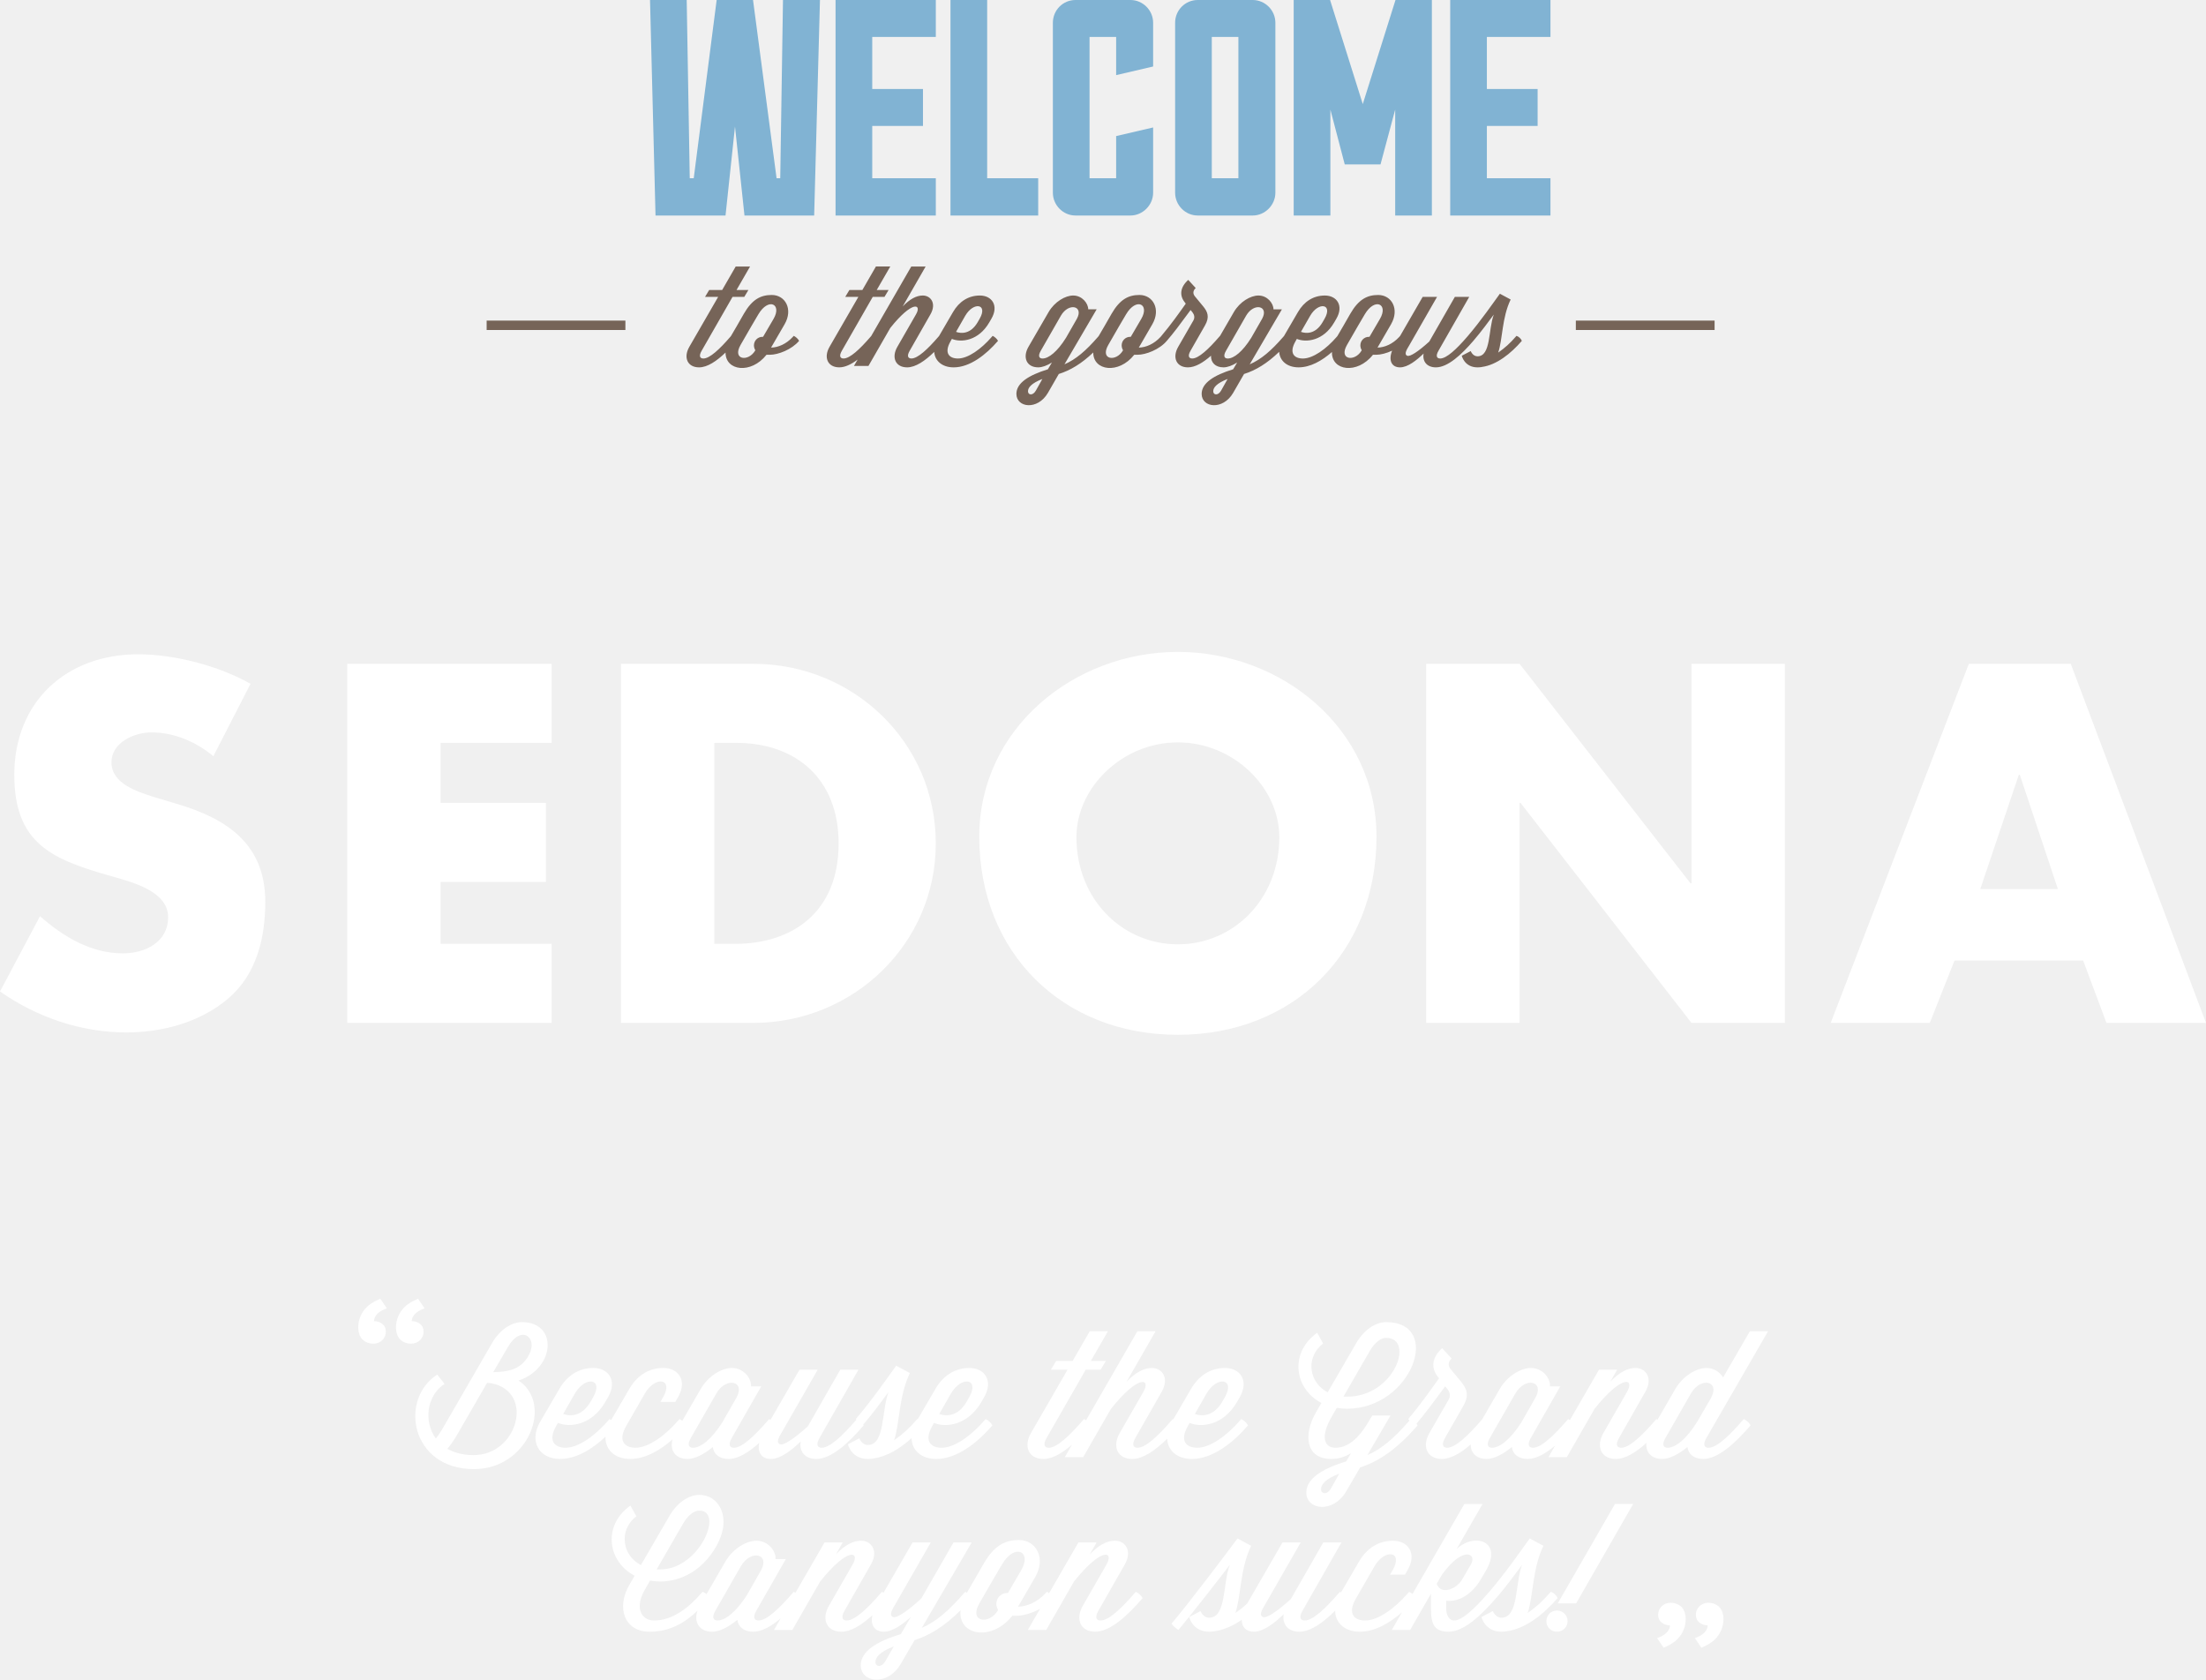
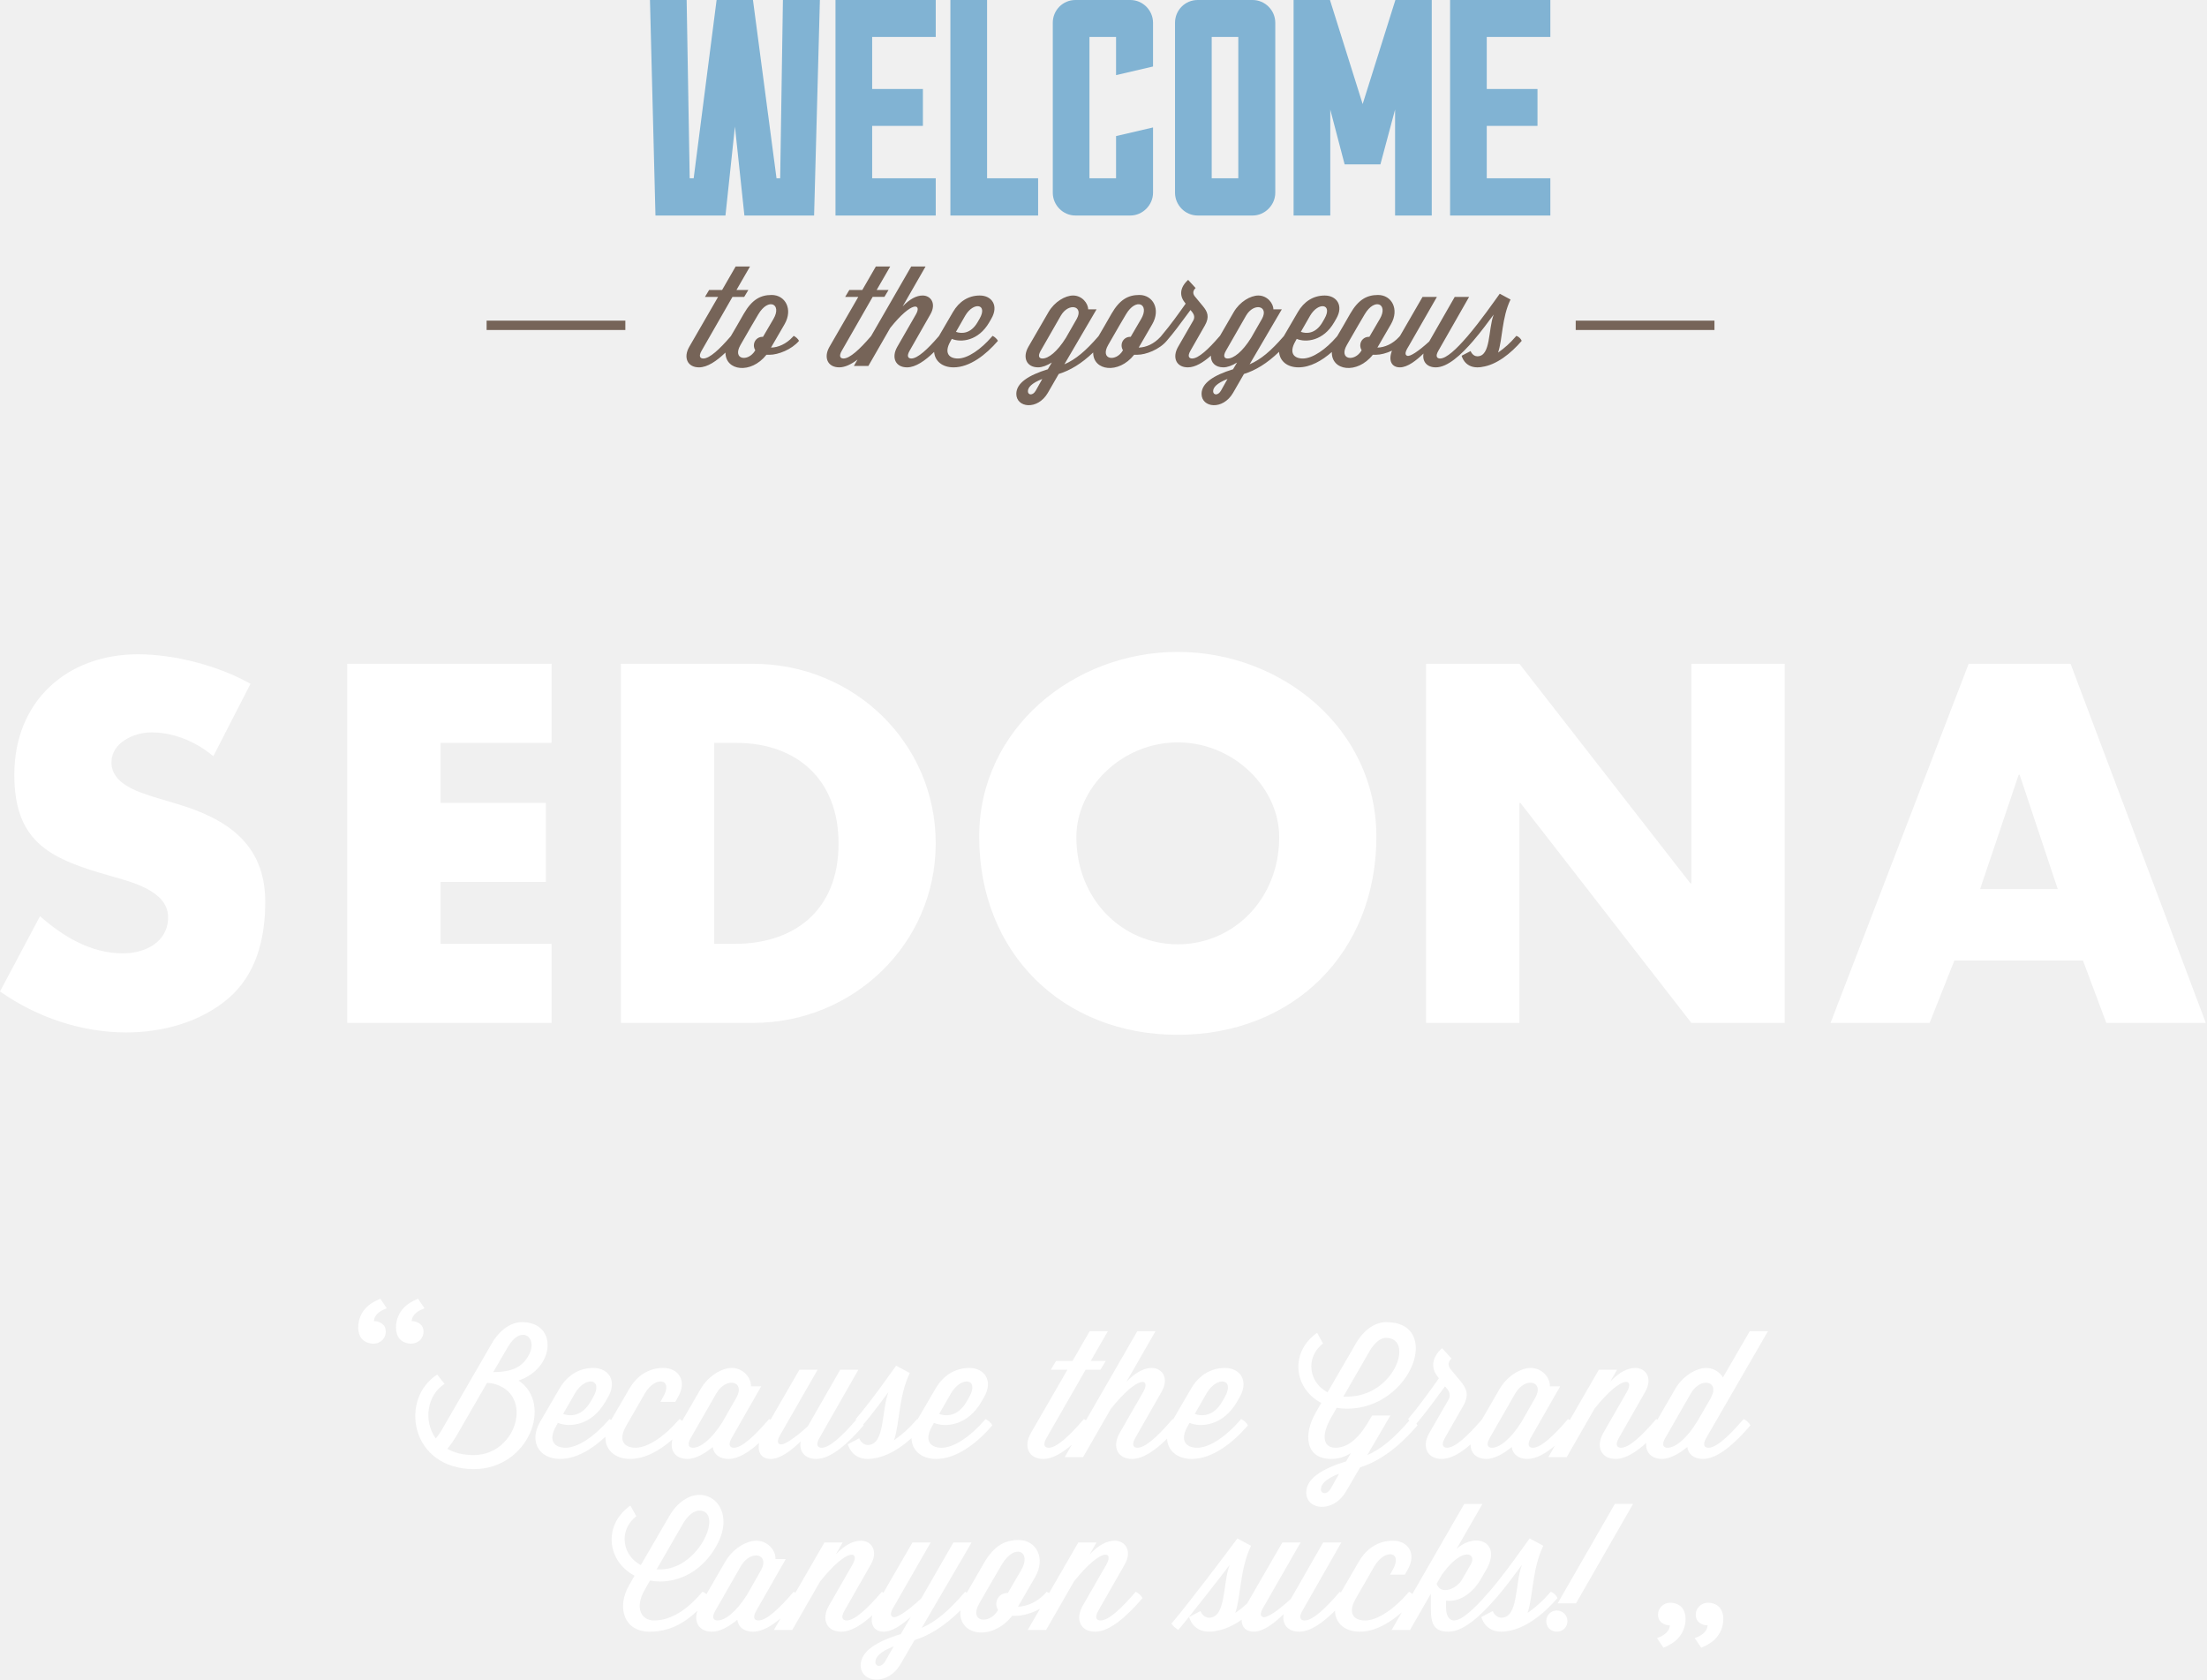
- <svg xmlns="http://www.w3.org/2000/svg" width="459.754" height="350.074">
-   <path d="M165.422 70.001l-.203.229c-1.353 1.469-3.022 2.188-4.521 2.217l2.822-4.865c1.813-3.139.144-6.104-2.679-6.104-2.303 0-4.088.92-5.815 3.916l-1.468 2.562-1.227 2.098-.154.177c-2.159 2.506-4.262 4.491-5.586 4.491-.662 0-1.037-.461-.346-1.641l6.422-11.201h2.446l.864-1.44H153.5l2.822-4.893h-2.994l-2.822 4.895h-2.707l-.864 1.44h2.735l-6.019 10.423c-1.267 2.217-.374 4.262 2.044 4.262 1.739 0 3.662-1.309 5.512-3.084-.006 3.816 5.297 4.562 8.539.463h.661c1.785 0 4.606-1.094 6.134-2.907-.199-.405-.716-.865-1.119-1.038zm-6.392.203h-.145c-.979 0-1.756.806-1.756 1.785 0 .373.115.72.289 1.009l-.029.057c-1.411 2.419-4.838 1.958-3.053-1.151l2.274-3.944 1.44-2.447c2.102-3.569 4.98-2.159 3.166.95l-2.186 3.741zm47.847-.203l-.201.229c-2.16 2.506-4.924 4.491-7.025 4.491-1.844 0-2.938-1.151-1.555-3.569l.287-.52c1.93.807 5.558.432 7.804-3.455l.432-.749c1.612-2.764.058-4.837-2.39-4.837-2.419 0-4.348 1.268-5.615 3.455l-2.906 4.984-.173.199c-2.159 2.504-4.261 4.49-5.586 4.49-.661 0-1.036-.461-.346-1.641l4.319-7.571c1.295-2.274.059-3.916-1.612-3.916-1.296 0-2.679.72-4.175 2.274l4.779-8.32h-2.994l-8.354 14.492-.168.191c-2.159 2.506-4.261 4.491-5.586 4.491-.662 0-1.037-.461-.345-1.641l6.42-11.201h2.447l.864-1.44h-2.476l2.822-4.893h-2.994l-2.822 4.895h-2.706l-.864 1.44h2.735l-6.019 10.423c-1.267 2.217-.373 4.262 2.045 4.262 1.213 0 2.517-.639 3.821-1.627l-.771 1.338h3.022l4.55-7.916c4.606-5.789 6.65-5.039 5.354-2.822l-3.888 6.767c-1.267 2.218-.373 4.263 2.045 4.263 1.781 0 3.757-1.375 5.646-3.217.145 1.864 1.653 3.217 4.055 3.217 3.396 0 6.766-2.649 9.242-5.529-.196-.404-.714-.864-1.118-1.037zm-5.701-4.204c1.729-2.965 4.781-2.477 2.996.634l-.433.749c-1.438 2.447-3.368 2.391-4.491 1.987l1.928-3.37zm114.871 4.204l-.201.229a18.785 18.785 0 01-3.601 3.254c.95-2.851.749-7.228 2.593-11.057l-2.246-1.209c-1.238 1.699-3.944 5.615-6.651 8.782l.001.001-.201.229c-2.158 2.506-4.261 4.491-5.586 4.491-.662 0-1.036-.461-.345-1.641l6.392-11.201h-2.994l-5.326 9.3c-2.274 2.072-4.031 3.225-4.606 2.965-.749-.315 0-1.438.374-2.072l5.845-10.192H296.5l-4.695 8.124-.197.227c-1.354 1.469-3.023 2.188-4.521 2.217l2.821-4.865c1.813-3.139.146-6.104-2.678-6.104-2.304 0-4.089.92-5.815 3.916l-1.469 2.562-1.227 2.097-.154.178c-2.159 2.506-4.924 4.491-7.025 4.491-1.843 0-2.938-1.151-1.555-3.569l.288-.52c1.929.807 5.558.432 7.803-3.455l.433-.749c1.611-2.764.058-4.837-2.391-4.837-2.419 0-4.348 1.268-5.615 3.455l-2.904 4.984-.174.199c-2.477 2.851-4.606 4.691-6.969 5.699l6.709-11.459h-1.757c0-1.238-1.267-2.879-3.138-2.879-1.612 0-3.858 1.268-5.126 3.455l-2.871 4.957-.007-.004-.201.23c-2.159 2.504-4.262 4.49-5.586 4.49-.662 0-1.036-.461-.346-1.641l2.994-5.241c1.036-1.813.547-2.879-.433-4.06l-1.67-2.017c-.433-.547-.433-1.151.173-1.728l-1.555-1.699c-1.699 1.525-1.844 3.225-.777 4.607l.26.346c-1.324 1.872-3.109 4.404-5.068 6.709l.002.004-.2.229c-1.354 1.467-3.022 2.188-4.521 2.217l2.82-4.866c1.814-3.138.145-6.104-2.678-6.104-2.303 0-4.088.922-5.814 3.916l-1.47 2.562-1.228 2.101-.152.175c-2.477 2.851-4.607 4.691-6.969 5.699l6.709-11.459H226.8c0-1.238-1.267-2.879-3.139-2.879-1.611 0-3.857 1.268-5.125 3.455l-4.203 7.256c-1.268 2.217-.375 4.262 2.043 4.262.836 0 1.844-.375 2.852-1.008l-.835 1.41c-4.031 1.238-6.565 2.879-6.565 5.125 0 2.88 4.405 3.484 6.565-.201l2.274-3.945c2.396-.746 4.743-2.155 7.18-4.481-.021 3.832 5.294 4.585 8.539.479h.662c1.785 0 4.607-1.094 6.133-2.908 1.438-1.67 2.562-3.168 4.951-6.42l.402.49c.374.489.52 1.094.174 1.698l-3.168 5.5c-1.268 2.218-.375 4.263 2.045 4.263 1.518 0 3.176-.998 4.801-2.431-.049 1.392.879 2.431 2.598 2.431.835 0 1.843-.375 2.852-1.009L257 76.966c-4.031 1.238-6.563 2.879-6.563 5.125 0 2.88 4.405 3.483 6.563-.201l2.274-3.944c2.44-.762 4.83-2.215 7.315-4.617.133 1.875 1.646 3.236 4.057 3.236 2.438 0 4.859-1.367 6.947-3.201-.117 3.92 5.267 4.721 8.541.58h.662c.938 0 2.158-.309 3.33-.856-.806 2.081-.063 3.478 1.649 3.478 1.642 0 3.483-1.498 4.923-2.879-.288 1.611.662 2.879 2.562 2.879 2.477 0 5.326-2.648 7.804-5.528l-.001-.001c1.697-1.959 3.195-4.059 4.261-5.469-1.181 3.108-.548 8.694-3.397 8.694-1.008 0-1.41-1.094-1.41-1.094l-1.872.979s.547 2.42 3.282 2.42c.287 0 .548-.029.834-.06.029 0 .059-.028.088-.028 3.052-.402 6.074-2.82 8.32-5.441-.172-.461-.691-.922-1.122-1.037zm-42.983-4.204c1.728-2.965 4.778-2.477 2.993.634l-.432.749c-1.439 2.447-3.369 2.391-4.492 1.987l1.931-3.37zm-57.177 15.606c-.633 1.123-1.641.951-1.641.145 0-.777.721-1.67 2.994-2.562l-1.353 2.417zm1.383-6.68c-.662 0-1.037-.461-.346-1.641l4.176-7.285c1.611-2.793 4.809-2.073 3.34.634l-2.273 3.974c-1.816 2.908-3.63 4.318-4.897 4.318zm18.397-4.519h-.145c-.979 0-1.756.806-1.756 1.785 0 .373.115.72.287 1.009l-.028.057c-1.41 2.419-4.837 1.958-3.052-1.151l2.273-3.944 1.439-2.447c2.104-3.569 4.98-2.159 3.168.95l-2.186 3.741zm18.827 11.199c-.634 1.123-1.642.951-1.642.145 0-.777.72-1.67 2.994-2.562l-1.352 2.417zm1.381-6.68c-.662 0-1.035-.461-.346-1.641l4.176-7.285c1.612-2.793 4.809-2.073 3.34.634l-2.274 3.974c-1.813 2.908-3.63 4.318-4.896 4.318zm29.54-4.519h-.145c-.979 0-1.756.806-1.756 1.785 0 .373.115.72.287 1.009l-.028.057c-1.41 2.419-4.837 1.958-3.052-1.151l2.273-3.944 1.439-2.447c2.103-3.569 4.98-2.159 3.168.95l-2.186 3.741zm-183.993-3.381h28.918v1.957h-28.918zm227 0h28.918v1.957h-28.918z" fill="#766458" />
-   <path d="M163.183 0h7.707l-1.209 44.918h-14.525l-1.975-18.545-1.975 18.545h-14.589L135.471 0h7.645l.637 37.152h.828L149.359 0h7.581l4.906 37.152h.765L163.183 0zm31.851 37.152v7.766h-20.896V0h20.896v7.7h-13.251v10.844h10.575v7.7h-10.575v10.908h13.251zm21.339 0v7.766H198.09V0h7.646v37.152h10.637zm16.244-8.791l7.708-1.797v13.604c0 2.567-2.166 4.749-4.714 4.749h-11.469c-2.611 0-4.713-2.182-4.713-4.749V4.749c0-2.632 2.103-4.749 4.713-4.749h11.468c2.548 0 4.714 2.117 4.714 4.749v9.112l-7.708 1.796V7.7h-5.543v29.452h5.543l.001-8.791zM261.089 0c2.549 0 4.715 2.117 4.715 4.749v35.42c0 2.567-2.166 4.749-4.715 4.749h-11.468c-2.61 0-4.714-2.182-4.714-4.749V4.749c0-2.631 2.104-4.749 4.714-4.749h11.468zm-2.994 7.7h-5.543v29.452h5.543V7.7zM290.837 0h7.58v44.918h-7.645V22.844l-3.059 11.422h-7.453l-2.994-11.422v22.074h-7.646V0h7.581l6.816 21.688L290.837 0zm32.297 37.152v7.766h-20.896V0h20.896v7.7h-13.252v10.844h10.575v7.7h-10.575v10.908h13.252z" fill="#81B3D3" />
-   <path d="M44.467 157.61c-3.572-2.979-8.139-4.963-12.902-4.963-3.572 0-8.338 2.084-8.338 6.253 0 4.368 5.261 6.055 8.636 7.146l4.964 1.489c10.422 3.077 18.461 8.337 18.461 20.447 0 7.445-1.787 15.088-7.742 20.15-5.855 4.963-13.697 7.047-21.24 7.047-9.43 0-18.661-3.176-26.305-8.537l8.338-15.682c4.865 4.268 10.621 7.742 17.271 7.742 4.566 0 9.43-2.283 9.43-7.545 0-5.459-7.643-7.344-11.812-8.535-12.208-3.475-20.249-6.65-20.249-21.143 0-15.188 10.818-25.112 25.807-25.112 7.543 0 16.775 2.382 23.426 6.154l-7.745 15.089zm47.365-2.779v12.506h21.937v16.479H91.832v12.9h23.127v16.479H72.377v-74.84h42.582v16.477H91.832zm37.586-16.477h27.594c20.844 0 38.016 16.377 38.016 37.42 0 21.041-17.271 37.42-38.016 37.42h-27.594v-74.84zm19.455 58.364h4.367c11.612 0 21.539-6.352 21.539-20.943 0-13.4-8.834-20.943-21.341-20.943h-4.565v41.886zm138.001-22.333c0 24.219-17.371 41.292-41.393 41.292-24.02 0-41.391-17.072-41.391-41.292 0-22.632 19.852-38.513 41.391-38.513s41.393 15.881 41.393 38.513zm-62.534.099c0 12.904 9.529 22.333 21.141 22.333 11.613 0 21.143-9.43 21.143-22.333 0-10.323-9.527-19.752-21.143-19.752-11.613 0-21.141 9.43-21.141 19.752zm72.899-36.13h19.455l35.635 45.758h.197v-45.758h19.453v74.84h-19.453l-35.635-45.857h-.197v45.857h-19.455v-74.84zm110.107 61.838l-5.16 13.002H381.54l28.785-74.84h21.242l28.188 74.84H439.01l-4.863-13.002h-26.801zm13.6-38.711h-.199l-8.039 23.823h16.178l-7.94-23.823z" fill="#FFF" />
+ <svg xmlns="http://www.w3.org/2000/svg" width="460" height="350" viewBox="0 0 460 350">
+   <path fill="#766458" d="M165.422 70.001l-.203.229c-1.353 1.469-3.022 2.188-4.521 2.217l2.822-4.865c1.813-3.139.144-6.104-2.679-6.104-2.303 0-4.088.92-5.815 3.916l-1.468 2.562-1.227 2.098-.154.177c-2.159 2.506-4.262 4.491-5.586 4.491-.662 0-1.037-.461-.346-1.641l6.422-11.201h2.446l.864-1.44H153.5l2.822-4.893h-2.994l-2.822 4.895h-2.707l-.864 1.44h2.735l-6.019 10.423c-1.267 2.217-.374 4.262 2.044 4.262 1.739 0 3.662-1.309 5.512-3.084-.006 3.816 5.297 4.562 8.539.463h.661c1.785 0 4.606-1.094 6.134-2.907-.199-.405-.716-.865-1.119-1.038zm-6.392.203h-.145c-.979 0-1.756.806-1.756 1.785 0 .373.115.72.289 1.009l-.029.057c-1.411 2.419-4.838 1.958-3.053-1.151l2.274-3.944 1.44-2.447c2.102-3.569 4.98-2.159 3.166.95l-2.186 3.741zm47.847-.203l-.201.229c-2.16 2.506-4.924 4.491-7.025 4.491-1.844 0-2.938-1.151-1.555-3.569l.287-.52c1.93.807 5.558.432 7.804-3.455l.432-.749c1.612-2.764.058-4.837-2.39-4.837-2.419 0-4.348 1.268-5.615 3.455l-2.906 4.984-.173.199c-2.159 2.504-4.261 4.49-5.586 4.49-.661 0-1.036-.461-.346-1.641l4.319-7.571c1.295-2.274.059-3.916-1.612-3.916-1.296 0-2.679.72-4.175 2.274l4.779-8.32h-2.994l-8.354 14.492-.168.191c-2.159 2.506-4.261 4.491-5.586 4.491-.662 0-1.037-.461-.345-1.641l6.42-11.201h2.447l.864-1.44h-2.476l2.822-4.893h-2.994l-2.822 4.895h-2.706l-.864 1.44h2.735l-6.019 10.423c-1.267 2.217-.373 4.262 2.045 4.262 1.213 0 2.517-.639 3.821-1.627l-.771 1.338h3.022l4.55-7.916c4.606-5.789 6.65-5.039 5.354-2.822l-3.888 6.767c-1.267 2.218-.373 4.263 2.045 4.263 1.781 0 3.757-1.375 5.646-3.217.145 1.864 1.653 3.217 4.055 3.217 3.396 0 6.766-2.649 9.242-5.529-.196-.404-.714-.864-1.118-1.037zm-5.701-4.204c1.729-2.965 4.781-2.477 2.996.634l-.433.749c-1.438 2.447-3.368 2.391-4.491 1.987l1.928-3.37zm114.871 4.204l-.201.229a18.785 18.785 0 01-3.601 3.254c.95-2.851.749-7.228 2.593-11.057l-2.246-1.209c-1.238 1.699-3.944 5.615-6.651 8.782l.001.001-.201.229c-2.158 2.506-4.261 4.491-5.586 4.491-.662 0-1.036-.461-.345-1.641l6.392-11.201h-2.994l-5.326 9.3c-2.274 2.072-4.031 3.225-4.606 2.965-.749-.315 0-1.438.374-2.072l5.845-10.192H296.5l-4.695 8.124-.197.227c-1.354 1.469-3.023 2.188-4.521 2.217l2.821-4.865c1.813-3.139.146-6.104-2.678-6.104-2.304 0-4.089.92-5.815 3.916l-1.469 2.562-1.227 2.097-.154.178c-2.159 2.506-4.924 4.491-7.025 4.491-1.843 0-2.938-1.151-1.555-3.569l.288-.52c1.929.807 5.558.432 7.803-3.455l.433-.749c1.611-2.764.058-4.837-2.391-4.837-2.419 0-4.348 1.268-5.615 3.455l-2.904 4.984-.174.199c-2.477 2.851-4.606 4.691-6.969 5.699l6.709-11.459h-1.757c0-1.238-1.267-2.879-3.138-2.879-1.612 0-3.858 1.268-5.126 3.455l-2.871 4.957-.007-.004-.201.23c-2.159 2.504-4.262 4.49-5.586 4.49-.662 0-1.036-.461-.346-1.641l2.994-5.241c1.036-1.813.547-2.879-.433-4.06l-1.67-2.017c-.433-.547-.433-1.151.173-1.728l-1.555-1.699c-1.699 1.525-1.844 3.225-.777 4.607l.26.346c-1.324 1.872-3.109 4.404-5.068 6.709l.002.004-.2.229c-1.354 1.467-3.022 2.188-4.521 2.217l2.82-4.866c1.814-3.138.145-6.104-2.678-6.104-2.303 0-4.088.922-5.814 3.916l-1.47 2.562-1.228 2.101-.152.175c-2.477 2.851-4.607 4.691-6.969 5.699l6.709-11.459H226.8c0-1.238-1.267-2.879-3.139-2.879-1.611 0-3.857 1.268-5.125 3.455l-4.203 7.256c-1.268 2.217-.375 4.262 2.043 4.262.836 0 1.844-.375 2.852-1.008l-.835 1.41c-4.031 1.238-6.565 2.879-6.565 5.125 0 2.88 4.405 3.484 6.565-.201l2.274-3.945c2.396-.746 4.743-2.155 7.18-4.481-.021 3.832 5.294 4.585 8.539.479h.662c1.785 0 4.607-1.094 6.133-2.908 1.438-1.67 2.562-3.168 4.951-6.42l.402.49c.374.489.52 1.094.174 1.698l-3.168 5.5c-1.268 2.218-.375 4.263 2.045 4.263 1.518 0 3.176-.998 4.801-2.431-.049 1.392.879 2.431 2.598 2.431.835 0 1.843-.375 2.852-1.009L257 76.966c-4.031 1.238-6.563 2.879-6.563 5.125 0 2.88 4.405 3.483 6.563-.201l2.274-3.944c2.44-.762 4.83-2.215 7.315-4.617.133 1.875 1.646 3.236 4.057 3.236 2.438 0 4.859-1.367 6.947-3.201-.117 3.92 5.267 4.721 8.541.58h.662c.938 0 2.158-.309 3.33-.856-.806 2.081-.063 3.478 1.649 3.478 1.642 0 3.483-1.498 4.923-2.879-.288 1.611.662 2.879 2.562 2.879 2.477 0 5.326-2.648 7.804-5.528l-.001-.001c1.697-1.959 3.195-4.059 4.261-5.469-1.181 3.108-.548 8.694-3.397 8.694-1.008 0-1.41-1.094-1.41-1.094l-1.872.979s.547 2.42 3.282 2.42c.287 0 .548-.029.834-.06.029 0 .059-.028.088-.028 3.052-.402 6.074-2.82 8.32-5.441-.172-.461-.691-.922-1.122-1.037zm-42.983-4.204c1.728-2.965 4.778-2.477 2.993.634l-.432.749c-1.439 2.447-3.369 2.391-4.492 1.987l1.931-3.37zm-57.177 15.606c-.633 1.123-1.641.951-1.641.145 0-.777.721-1.67 2.994-2.562l-1.353 2.417zm1.383-6.68c-.662 0-1.037-.461-.346-1.641l4.176-7.285c1.611-2.793 4.809-2.073 3.34.634l-2.273 3.974c-1.816 2.908-3.63 4.318-4.897 4.318zm18.397-4.519h-.145c-.979 0-1.756.806-1.756 1.785 0 .373.115.72.287 1.009l-.028.057c-1.41 2.419-4.837 1.958-3.052-1.151l2.273-3.944 1.439-2.447c2.104-3.569 4.98-2.159 3.168.95l-2.186 3.741zm18.827 11.199c-.634 1.123-1.642.951-1.642.145 0-.777.72-1.67 2.994-2.562l-1.352 2.417zm1.381-6.68c-.662 0-1.035-.461-.346-1.641l4.176-7.285c1.612-2.793 4.809-2.073 3.34.634l-2.274 3.974c-1.813 2.908-3.63 4.318-4.896 4.318zm29.54-4.519h-.145c-.979 0-1.756.806-1.756 1.785 0 .373.115.72.287 1.009l-.028.057c-1.41 2.419-4.837 1.958-3.052-1.151l2.273-3.944 1.439-2.447c2.103-3.569 4.98-2.159 3.168.95l-2.186 3.741zm-183.993-3.381h28.918v1.957h-28.918zm227 0h28.918v1.957h-28.918z" />
+   <path fill="#81B3D3" d="M163.183 0h7.707l-1.209 44.918h-14.525l-1.975-18.545-1.975 18.545h-14.589L135.471 0h7.645l.637 37.152h.828L149.359 0h7.581l4.906 37.152h.765L163.183 0zm31.851 37.152v7.766h-20.896V0h20.896v7.7h-13.251v10.844h10.575v7.7h-10.575v10.908h13.251zm21.339 0v7.766H198.09V0h7.646v37.152h10.637zm16.244-8.791l7.708-1.797v13.604c0 2.567-2.166 4.749-4.714 4.749h-11.469c-2.611 0-4.713-2.182-4.713-4.749V4.749c0-2.632 2.103-4.749 4.713-4.749h11.468c2.548 0 4.714 2.117 4.714 4.749v9.112l-7.708 1.796V7.7h-5.543v29.452h5.543l.001-8.791zM261.089 0c2.549 0 4.715 2.117 4.715 4.749v35.42c0 2.567-2.166 4.749-4.715 4.749h-11.468c-2.61 0-4.714-2.182-4.714-4.749V4.749c0-2.631 2.104-4.749 4.714-4.749h11.468zm-2.994 7.7h-5.543v29.452h5.543V7.7zM290.837 0h7.58v44.918h-7.645V22.844l-3.059 11.422h-7.453l-2.994-11.422v22.074h-7.646V0h7.581l6.816 21.688L290.837 0zm32.297 37.152v7.766h-20.896V0h20.896v7.7h-13.252v10.844h10.575v7.7h-10.575v10.908h13.252z" />
+   <path fill="#FFF" d="M44.467 157.61c-3.572-2.979-8.139-4.963-12.902-4.963-3.572 0-8.338 2.084-8.338 6.253 0 4.368 5.261 6.055 8.636 7.146l4.964 1.489c10.422 3.077 18.461 8.337 18.461 20.447 0 7.445-1.787 15.088-7.742 20.15-5.855 4.963-13.697 7.047-21.24 7.047-9.43 0-18.661-3.176-26.305-8.537l8.338-15.682c4.865 4.268 10.621 7.742 17.271 7.742 4.566 0 9.43-2.283 9.43-7.545 0-5.459-7.643-7.344-11.812-8.535-12.208-3.475-20.249-6.65-20.249-21.143 0-15.188 10.818-25.112 25.807-25.112 7.543 0 16.775 2.382 23.426 6.154l-7.745 15.089zm47.365-2.779v12.506h21.937v16.479H91.832v12.9h23.127v16.479H72.377v-74.84h42.582v16.477H91.832zm37.586-16.477h27.594c20.844 0 38.016 16.377 38.016 37.42 0 21.041-17.271 37.42-38.016 37.42h-27.594v-74.84zm19.455 58.364h4.367c11.612 0 21.539-6.352 21.539-20.943 0-13.4-8.834-20.943-21.341-20.943h-4.565v41.886zm138.001-22.333c0 24.219-17.371 41.292-41.393 41.292-24.02 0-41.391-17.072-41.391-41.292 0-22.632 19.852-38.513 41.391-38.513s41.393 15.881 41.393 38.513zm-62.534.099c0 12.904 9.529 22.333 21.141 22.333 11.613 0 21.143-9.43 21.143-22.333 0-10.323-9.527-19.752-21.143-19.752-11.613 0-21.141 9.43-21.141 19.752zm72.899-36.13h19.455l35.635 45.758h.197v-45.758h19.453v74.84h-19.453l-35.635-45.857h-.197v45.857h-19.455v-74.84zm110.107 61.838l-5.16 13.002H381.54l28.785-74.84h21.242l28.188 74.84H439.01l-4.863-13.002h-26.801zm13.6-38.711h-.199l-8.039 23.823h16.178l-7.94-23.823z" />
  <g fill="#FFF">
    <path d="M108.081 287.741c7.658-2.589 8.242-12.181.693-12.181-2.079 0-4.559 1.459-6.272 4.449L92.29 297.66a14.686 14.686 0 01-1.458 2.151c-2.626-3.61-1.86-9.007 1.823-11.378l-1.532-1.934c-7.95 5.069-5.616 19.693 7.659 19.693 11.342.002 16.593-13.6 9.299-18.451zm-9.372 15.535c-2.261 0-4.048-.511-5.47-1.312.656-.767 1.312-1.715 1.896-2.699l6.381-11.05 1.021.108c8.9 1.862 5.362 14.953-3.828 14.953zm4.084-17.286l3.063-5.251c2.771-4.776 6.309-1.969 4.412 1.604-1.456 2.735-3.609 3.574-7.475 3.647z" />
    <path d="M140.161 300.002c-.629 2.248.572 4.076 3.146 4.076 1.531 0 3.428-.984 5.25-2.479.184 1.459 1.351 2.479 3.283 2.479 2.02 0 4.234-1.395 6.393-3.357-.42 2.048.541 3.357 2.41 3.357 2.08 0 4.414-1.896 6.236-3.646-.365 2.042.84 3.646 3.246 3.646 3.137 0 6.747-3.354 9.883-7.002-.025-.05-.068-.102-.101-.151 2.097-2.438 3.946-5.026 5.269-6.777-1.496 3.938-.693 11.014-4.305 11.014-1.275 0-1.787-1.386-1.787-1.386l-2.371 1.24s.693 3.062 4.157 3.062c.365 0 .692-.037 1.058-.072.037 0 .073-.036.109-.036 2.786-.368 5.55-2.064 7.943-4.225.058 2.495 1.994 4.333 5.145 4.333 4.303 0 8.57-3.354 11.707-7.002-.255-.511-.912-1.094-1.422-1.312l-.255.292c-2.735 3.172-6.236 5.688-8.897 5.688-2.334 0-3.721-1.459-1.97-4.521l.365-.657c2.442 1.021 7.038.547 9.883-4.376l.547-.948c2.042-3.501.073-6.127-3.026-6.127-3.063 0-5.508 1.605-7.111 4.376l-3.684 6.318c-.035-.012-.07-.037-.104-.046l-.255.292a23.678 23.678 0 01-4.559 4.121c1.203-3.61.948-9.153 3.282-14.004l-2.844-1.532c-1.568 2.151-4.996 7.111-8.425 11.123.033.046.074.091.111.138l-.136.154c-2.735 3.172-5.397 5.688-7.075 5.688-.838 0-1.312-.583-.438-2.079l8.096-14.187h-3.793l-6.747 11.779c-2.881 2.626-5.104 4.084-5.835 3.756-.947-.401 0-1.823.475-2.625l7.402-12.91h-3.793l-6.036 10.446c-.098-.061-.196-.123-.288-.162l-.255.292c-2.735 3.172-5.397 5.688-7.075 5.688-.838 0-1.312-.583-.438-2.079l6.127-10.722h-2.152c.146-1.605-1.494-3.83-3.975-3.83-2.042 0-4.887 1.605-6.491 4.376l-3.846 6.637a2.85 2.85 0 00-.577-.364l-.255.292c-2.735 3.172-6.236 5.688-8.897 5.688-2.334 0-3.721-1.459-1.971-4.521l3.902-6.783c2.188-3.756 6.054-3.136 3.791.802l-.547.948h3.101l.547-.948c2.042-3.501.073-6.127-3.026-6.127-3.063 0-5.508 1.605-7.111 4.376l-3.77 6.467a2.414 2.414 0 00-.348-.194l-.255.292c-2.735 3.172-6.236 5.688-8.897 5.688-2.335 0-3.721-1.459-1.971-4.521l.365-.657c2.443 1.021 7.039.547 9.883-4.376l.547-.948c2.042-3.501.073-6.127-3.027-6.127-3.062 0-5.507 1.605-7.11 4.376l-3.976 6.819c-2.371 4.048-.328 7.768 4.157 7.768 3.341 0 6.657-2.023 9.442-4.635-.098 2.646 1.865 4.635 5.141 4.635 3.1.005 6.176-1.735 8.828-4.071zm58.029-9.563c2.188-3.756 6.054-3.136 3.791.802l-.547.948c-1.822 3.1-4.267 3.027-5.688 2.516l2.444-4.266zm-54.191 9.227l5.288-9.227c2.042-3.538 6.09-2.626 4.229.802l-2.953 5.18c-2.297 3.609-4.56 5.323-6.127 5.323-.837 0-1.312-.583-.437-2.078zm-24.184-9.227c2.188-3.756 6.054-3.136 3.791.802l-.547.948c-1.822 3.1-4.267 3.027-5.688 2.516l2.444-4.266zm128.584 13.639c4.303 0 8.571-3.354 11.706-7.002-.254-.511-.91-1.094-1.422-1.312l-.254.292c-2.736 3.172-6.236 5.688-8.899 5.688-2.334 0-3.721-1.459-1.971-4.521l.365-.657c2.444 1.021 7.038.547 9.883-4.376l.547-.948c2.043-3.501.074-6.127-3.027-6.127-3.061 0-5.505 1.605-7.11 4.376l-3.693 6.336c-.037-.019-.077-.048-.113-.063l-.256.292c-2.734 3.172-5.396 5.688-7.074 5.688-.839 0-1.312-.583-.438-2.079l5.47-9.591c1.642-2.881.073-4.96-2.042-4.96-1.643 0-3.393.912-5.288 2.881l6.054-10.54h-3.793l-10.697 18.56a2.47 2.47 0 00-.434-.251l-.256.292c-2.735 3.172-5.396 5.688-7.075 5.688-.838 0-1.312-.583-.438-2.079l8.133-14.187h3.101l1.095-1.823h-3.137l3.574-6.2h-3.793l-3.574 6.2h-3.428l-1.094 1.823h3.463l-7.622 13.204c-1.604 2.808-.474 5.396 2.589 5.396 1.885 0 3.941-1.216 5.962-2.975l-1.504 2.61h3.83l5.762-10.029c5.835-7.33 8.425-6.382 6.783-3.574l-4.923 8.571c-1.604 2.808-.475 5.396 2.589 5.396 2.305 0 4.864-1.812 7.304-4.221.111 2.441 2.041 4.222 5.145 4.222zm3.063-13.639c2.188-3.756 6.055-3.136 3.793.802l-.547.948c-1.824 3.1-4.268 3.027-5.69 2.516l2.444-4.266zm111.955 5.326l-.256.292c-2.732 3.172-5.396 5.688-7.074 5.688-.838 0-1.312-.583-.438-2.079l12.838-22.209h-3.793l-5.58 9.628c-.656-1.058-1.896-1.97-3.465-1.97-2.043 0-4.887 1.605-6.492 4.376l-3.711 6.406c-.08-.047-.162-.101-.236-.133l-.256.292c-2.734 3.172-5.396 5.688-7.074 5.688-.84 0-1.312-.583-.438-2.079l5.469-9.591c1.643-2.881.074-4.96-2.041-4.96-1.643 0-3.355.875-5.252 2.845l1.422-2.479h-3.793l-6.061 10.487a2.476 2.476 0 00-.361-.203l-.256.292c-2.734 3.172-5.396 5.688-7.074 5.688-.838 0-1.312-.583-.438-2.079l6.127-10.722h-2.152c.146-1.604-1.494-3.83-3.975-3.83-2.043 0-4.889 1.605-6.492 4.376l-3.666 6.329-.207.235c-2.734 3.172-5.396 5.688-7.074 5.688-.838 0-1.312-.583-.438-2.079l3.793-6.637c1.312-2.298.691-3.646-.547-5.142l-2.115-2.554c-.547-.692-.547-1.458.219-2.188l-1.969-2.151c-2.152 1.934-2.334 4.084-.986 5.835l.33.438c-1.678 2.371-3.939 5.58-6.42 8.497.074.107.164.215.258.321-3.125 3.593-5.781 5.918-8.762 7.191l4.812-8.242H286l-.4.657c-2.006 3.537-4.305 6.054-7.258 6.054-2.59 0-3.062-2.589-.803-6.455l1.059-1.859c.691.108 1.387.183 2.15.183 13.494 0 20.021-18.052 8.135-18.052-2.08 0-4.561 1.459-6.273 4.449l-5.908 10.175c-2.225-1.167-3.391-3.282-3.391-5.397 0-1.75.803-3.501 2.441-4.776l-1.238-2.226c-2.699 1.934-3.902 4.522-3.902 7.075 0 3.027 1.715 5.944 4.777 7.549l-1.131 1.97c-2.662 4.595-2.188 9.7 3.174 9.7 1.604 0 2.953-.474 4.121-1.204l-.986 1.715c-5.141 1.567-8.314 3.646-8.314 6.49 0 3.647 5.58 4.413 8.314-.255l2.918-4.996c3.939-1.239 7.805-3.938 11.963-8.752a2.235 2.235 0 00-.236-.356c1.684-1.979 3.113-3.889 5.971-7.775l.51.62c.475.62.656 1.386.219 2.152l-4.012 6.963c-1.605 2.808-.475 5.396 2.59 5.396 1.906 0 3.988-1.244 6.033-3.036-.045 1.745 1.148 3.036 3.311 3.036 1.531 0 3.428-.984 5.25-2.479.184 1.459 1.352 2.479 3.283 2.479 1.816 0 3.791-1.129 5.742-2.785l-1.398 2.421h3.828l5.799-10.103c5.799-7.257 8.389-6.309 6.746-3.501l-4.922 8.571c-1.604 2.808-.475 5.396 2.588 5.396 2.018 0 4.227-1.388 6.381-3.346-.201 1.901 1.008 3.346 3.295 3.346 1.531 0 3.428-.984 5.252-2.479.182 1.459 1.35 2.479 3.281 2.479 3.137 0 6.746-3.354 9.883-7.002-.257-.506-.913-1.09-1.425-1.307zm-77.962-14.151c1.131-1.933 2.371-2.771 3.43-2.771 6.018 0 1.787 12.253-8.133 12.253h-.766l5.469-9.482zm-8.059 28.591c-.801 1.422-2.078 1.204-2.078.184 0-.985.875-2.115 3.793-3.246l-1.715 3.062zm39.693-13.784c-2.299 3.609-4.559 5.323-6.127 5.323-.84 0-1.312-.583-.438-2.079l5.287-9.227c2.043-3.538 6.09-2.626 4.23.802l-2.952 5.181zm36.702-.22c-2.299 3.756-4.633 5.543-6.236 5.543-.838 0-1.312-.583-.438-2.079l5.287-9.227c2.043-3.538 6.09-2.626 4.23.802h.035l-2.878 4.961zm-117.078 35.563l-.255.293c-2.734 3.172-5.396 5.688-7.074 5.688-.84 0-1.312-.583-.438-2.079l5.471-9.591c1.642-2.881.072-4.96-2.043-4.96-1.642 0-3.354.875-5.251 2.845l1.422-2.479h-3.793l-6.111 10.574a2.721 2.721 0 00-.484-.291l-.256.293c-1.713 1.858-3.829 2.771-5.725 2.808l3.573-6.163c2.297-3.976.183-7.73-3.392-7.73-2.918 0-5.178 1.167-7.367 4.96l-1.86 3.245-1.626 2.781a2.407 2.407 0 00-.343-.192l-.255.293c-3.137 3.608-5.799 5.942-8.789 7.221l10.395-17.797h-3.793l-6.709 11.67c-2.918 2.698-5.179 4.193-5.908 3.865-.948-.4 0-1.823.474-2.625l7.403-12.91h-3.793l-6.051 10.47a2.584 2.584 0 00-.332-.187l-.255.293c-2.735 3.172-5.397 5.688-7.075 5.688-.838 0-1.312-.583-.438-2.079l5.47-9.591c1.642-2.881.073-4.96-2.042-4.96-1.641 0-3.355.875-5.251 2.845l1.423-2.479h-3.794l-6.062 10.486a2.521 2.521 0 00-.36-.203l-.255.293c-2.734 3.172-5.396 5.688-7.075 5.688-.838 0-1.312-.583-.438-2.079l6.128-10.721h-2.152c.146-1.604-1.495-3.83-3.976-3.83-2.041 0-4.887 1.605-6.49 4.377l-3.918 6.763c-.26-.235-.559-.417-.831-.49l-.255.293c-2.735 3.172-6.09 5.688-9.848 5.688-2.588 0-4.156-2.589-1.896-6.455l1.058-1.859c.693.108 1.387.184 2.151.184 4.048 0 8.644-2.08 11.634-7.295 1.057-1.859 1.531-3.609 1.531-5.104 0-3.429-2.225-5.652-5.032-5.652-2.079 0-4.559 1.459-6.272 4.449l-5.908 10.175c-2.225-1.167-3.393-3.282-3.393-5.397 0-1.75.803-3.501 2.443-4.776l-1.24-2.226c-2.699 1.935-3.902 4.521-3.902 7.075 0 3.026 1.715 5.944 4.777 7.549l-1.13 1.971c-2.661 4.595-1.094 9.699 4.267 9.699 4.242 0 7.354-1.889 9.969-4.372-.826 2.384.374 4.372 3.059 4.372 1.532 0 3.428-.984 5.252-2.479.182 1.459 1.35 2.479 3.281 2.479 1.816 0 3.792-1.129 5.742-2.783l-1.398 2.42h3.829l5.798-10.103c5.799-7.258 8.389-6.31 6.748-3.502l-4.923 8.568c-1.604 2.809-.474 5.396 2.589 5.396 2.041 0 4.282-1.425 6.465-3.423-.455 2.086.508 3.423 2.397 3.423 1.824 0 3.901-1.531 5.616-3.062l-2.079 3.574c-5.142 1.53-8.351 3.646-8.351 6.49 0 3.647 5.58 4.413 8.313-.255l2.917-4.996c3.171-.998 6.297-2.965 9.562-6.195-.523 5.297 6.533 6.505 10.787 1.126h.838c1.385 0 3.26-.523 4.953-1.455l-2.55 4.41h3.83l5.798-10.103c5.799-7.258 8.389-6.31 6.747-3.502l-4.923 8.571c-1.604 2.809-.475 5.396 2.59 5.396 3.137 0 6.746-3.354 9.883-7.002-.256-.513-.912-1.097-1.423-1.315zm-94.387-14.15c1.13-1.933 2.371-2.771 3.428-2.771 1.423 0 2.079.947 2.079 2.334 0 3.538-4.303 9.919-10.211 9.919h-.766l5.47-9.482zm13.355 14.807c-2.297 3.609-4.559 5.323-6.127 5.323-.838 0-1.312-.583-.438-2.079l5.288-9.227c2.042-3.537 6.09-2.625 4.229.803l-2.952 5.18zm28.851 13.783c-.803 1.423-2.079 1.204-2.079.185 0-.985.912-2.115 3.829-3.246l-1.75 3.061zm25.528-14.184h-.184c-1.24 0-2.225 1.021-2.225 2.262 0 .475.146.911.365 1.275l-.037.073c-1.786 3.062-6.127 2.479-3.865-1.459l2.881-4.996 1.823-3.101c2.663-4.521 6.309-2.734 4.012 1.204l-2.77 4.742zm114.561 1.057c-.219-.583-.875-1.167-1.422-1.312l-.256.293a23.668 23.668 0 01-4.559 4.12c1.203-3.61.947-9.153 3.281-14.004l-2.846-1.532c-1.566 2.151-4.996 7.111-8.424 11.123.006.01.016.018.021.025-.016-.007-.031-.02-.047-.025l-.254.293c-2.736 3.172-5.396 5.688-7.076 5.688-.838 0-1.641-.839-1.641-2.553v-1.568c2.662.328 5.471-1.423 7.258-4.521l1.021-1.75c3.535-6.054-2.227-8.061-6.092-4.521l5.396-9.373h-3.793l-10.816 18.767a2.984 2.984 0 00-.693-.459l-.256.293c-2.734 3.172-6.236 5.688-8.898 5.688-2.334 0-3.719-1.459-1.969-4.521l3.9-6.783c2.189-3.756 6.055-3.136 3.793.803l-.547.948h3.102l.547-.948c2.041-3.501.072-6.127-3.027-6.127-3.062 0-5.508 1.605-7.111 4.377l-3.732 6.404c-.078-.047-.16-.101-.234-.133l-.256.293c-2.734 3.172-5.396 5.688-7.074 5.688-.84 0-1.312-.583-.438-2.079l8.096-14.186h-3.793l-6.746 11.779c-2.883 2.625-5.105 4.084-5.836 3.756-.947-.4 0-1.823.475-2.625l7.402-12.91h-3.793l-7.365 12.744a22.733 22.733 0 01-2.449 1.952c1.203-3.61.947-9.153 3.281-14.004l-2.844-1.532c-1.568 2.151-10.321 13.75-13.75 17.761.327.474.876.948 1.423 1.313 2.15-2.48 9.372-11.779 10.723-13.566-1.496 3.938-.693 11.014-4.305 11.014-1.275 0-1.787-1.387-1.787-1.387l-2.37 1.24s.692 3.062 4.157 3.062c.365 0 .693-.036 1.059-.072.035 0 .072-.036.107-.036 1.928-.255 3.842-1.143 5.631-2.379-.012 1.542.92 2.487 2.51 2.487 2.076 0 4.412-1.896 6.234-3.646-.363 2.043.838 3.646 3.246 3.646 2.355 0 4.979-1.893 7.467-4.38.033 2.52 1.975 4.38 5.145 4.38 3.078 0 6.137-1.72 8.775-4.031l-2.113 3.668h3.83l4.34-7.55v3.026c0 3.245.619 4.887 3.682 4.887 3.137 0 6.748-3.354 9.885-7.002-.006-.011-.018-.021-.021-.034.016.013.031.023.047.034 2.152-2.479 4.049-5.142 5.396-6.929-1.494 3.938-.691 11.014-4.303 11.014-1.275 0-1.787-1.387-1.787-1.387l-2.371 1.24s.693 3.062 4.158 3.062c.363 0 .691-.036 1.059-.072.035 0 .07-.036.107-.036 3.866-.514 7.696-3.576 10.54-6.895zm-25.188-2.991l1.094-1.896c4.377-6.091 7.367-4.413 6.018-2.115l-1.822 3.136c-1.134 1.97-4.452 3.355-5.29.875zm25.041 5.579c-1.24 0-2.189.984-2.189 2.226s.949 2.188 2.189 2.188c1.238 0 2.225-.947 2.225-2.188s-.987-2.226-2.225-2.226zm.182-1.494h3.83l11.887-20.715h-3.791z" />
  </g>
  <path fill="#FFF" d="M80.412 277.581a2.466 2.466 0 01-.676 1.676 2.612 2.612 0 01-.829.574 2.655 2.655 0 01-1.1.221 3.44 3.44 0 01-1.303-.253 2.946 2.946 0 01-1.064-.729 3.101 3.101 0 01-.575-1.049 4.017 4.017 0 01-.203-1.285c0-.855.151-1.646.457-2.368a5.988 5.988 0 011.302-1.928c.248-.248.529-.479.846-.694.315-.213.614-.394.896-.541.281-.146.523-.264.727-.354.203-.09.328-.146.373-.169l1.353 1.996c-.249.09-.524.209-.829.354a4.556 4.556 0 00-.861.541 2.932 2.932 0 00-.678.761c-.18.293-.281.633-.304 1.016a2.74 2.74 0 011.725.575c.495.383.743.935.743 1.656zm7.866 0c0 .293-.057.587-.17.879a2.388 2.388 0 01-.506.796 2.652 2.652 0 01-1.93.795c-.451 0-.885-.084-1.302-.253a2.935 2.935 0 01-1.065-.728c-.248-.293-.439-.643-.574-1.049s-.203-.834-.203-1.285c0-.855.152-1.646.457-2.368a6.004 6.004 0 011.302-1.928c.248-.248.528-.479.847-.693.314-.214.613-.394.896-.541.282-.146.524-.265.728-.354s.327-.146.372-.169l1.353 1.996c-.248.09-.523.209-.828.354-.305.147-.592.327-.863.541s-.496.468-.676.761a2.134 2.134 0 00-.305 1.016 2.74 2.74 0 011.725.575c.494.382.742.934.742 1.655zm265.161 58.942c0-.294.057-.588.168-.88.113-.294.283-.559.508-.795a2.59 2.59 0 01.828-.575 2.67 2.67 0 011.1-.22c.451 0 .887.085 1.303.253.418.17.771.412 1.064.729.25.293.441.644.576 1.048.135.406.203.834.203 1.286 0 .855-.152 1.646-.457 2.367s-.738 1.364-1.303 1.928a5.621 5.621 0 01-.848.693 8.174 8.174 0 01-.895.541 11.82 11.82 0 01-.729.355 8.514 8.514 0 00-.371.17l-1.354-1.996c.248-.09.523-.209.828-.355.305-.146.592-.327.863-.541.27-.215.496-.469.676-.762.182-.293.283-.631.305-1.014a2.739 2.739 0 01-1.725-.576c-.492-.382-.74-.936-.74-1.656zm-7.867 0c0-.294.057-.588.17-.88a2.38 2.38 0 01.506-.795c.227-.237.504-.43.83-.575.326-.146.693-.22 1.1-.22.451 0 .885.085 1.303.253.416.17.771.412 1.064.729.248.293.439.644.574 1.048.137.406.203.834.203 1.286a6.02 6.02 0 01-.457 2.367 5.99 5.99 0 01-1.301 1.928 5.703 5.703 0 01-.846.693 9.328 9.328 0 01-.896.541 11.82 11.82 0 01-.729.355 7.442 7.442 0 00-.371.17l-1.355-1.996c.25-.09.525-.209.83-.355.305-.146.592-.327.861-.541.271-.215.496-.469.678-.762.18-.293.281-.631.305-1.014a2.752 2.752 0 01-1.727-.576c-.494-.382-.742-.936-.742-1.656z" />
</svg>
